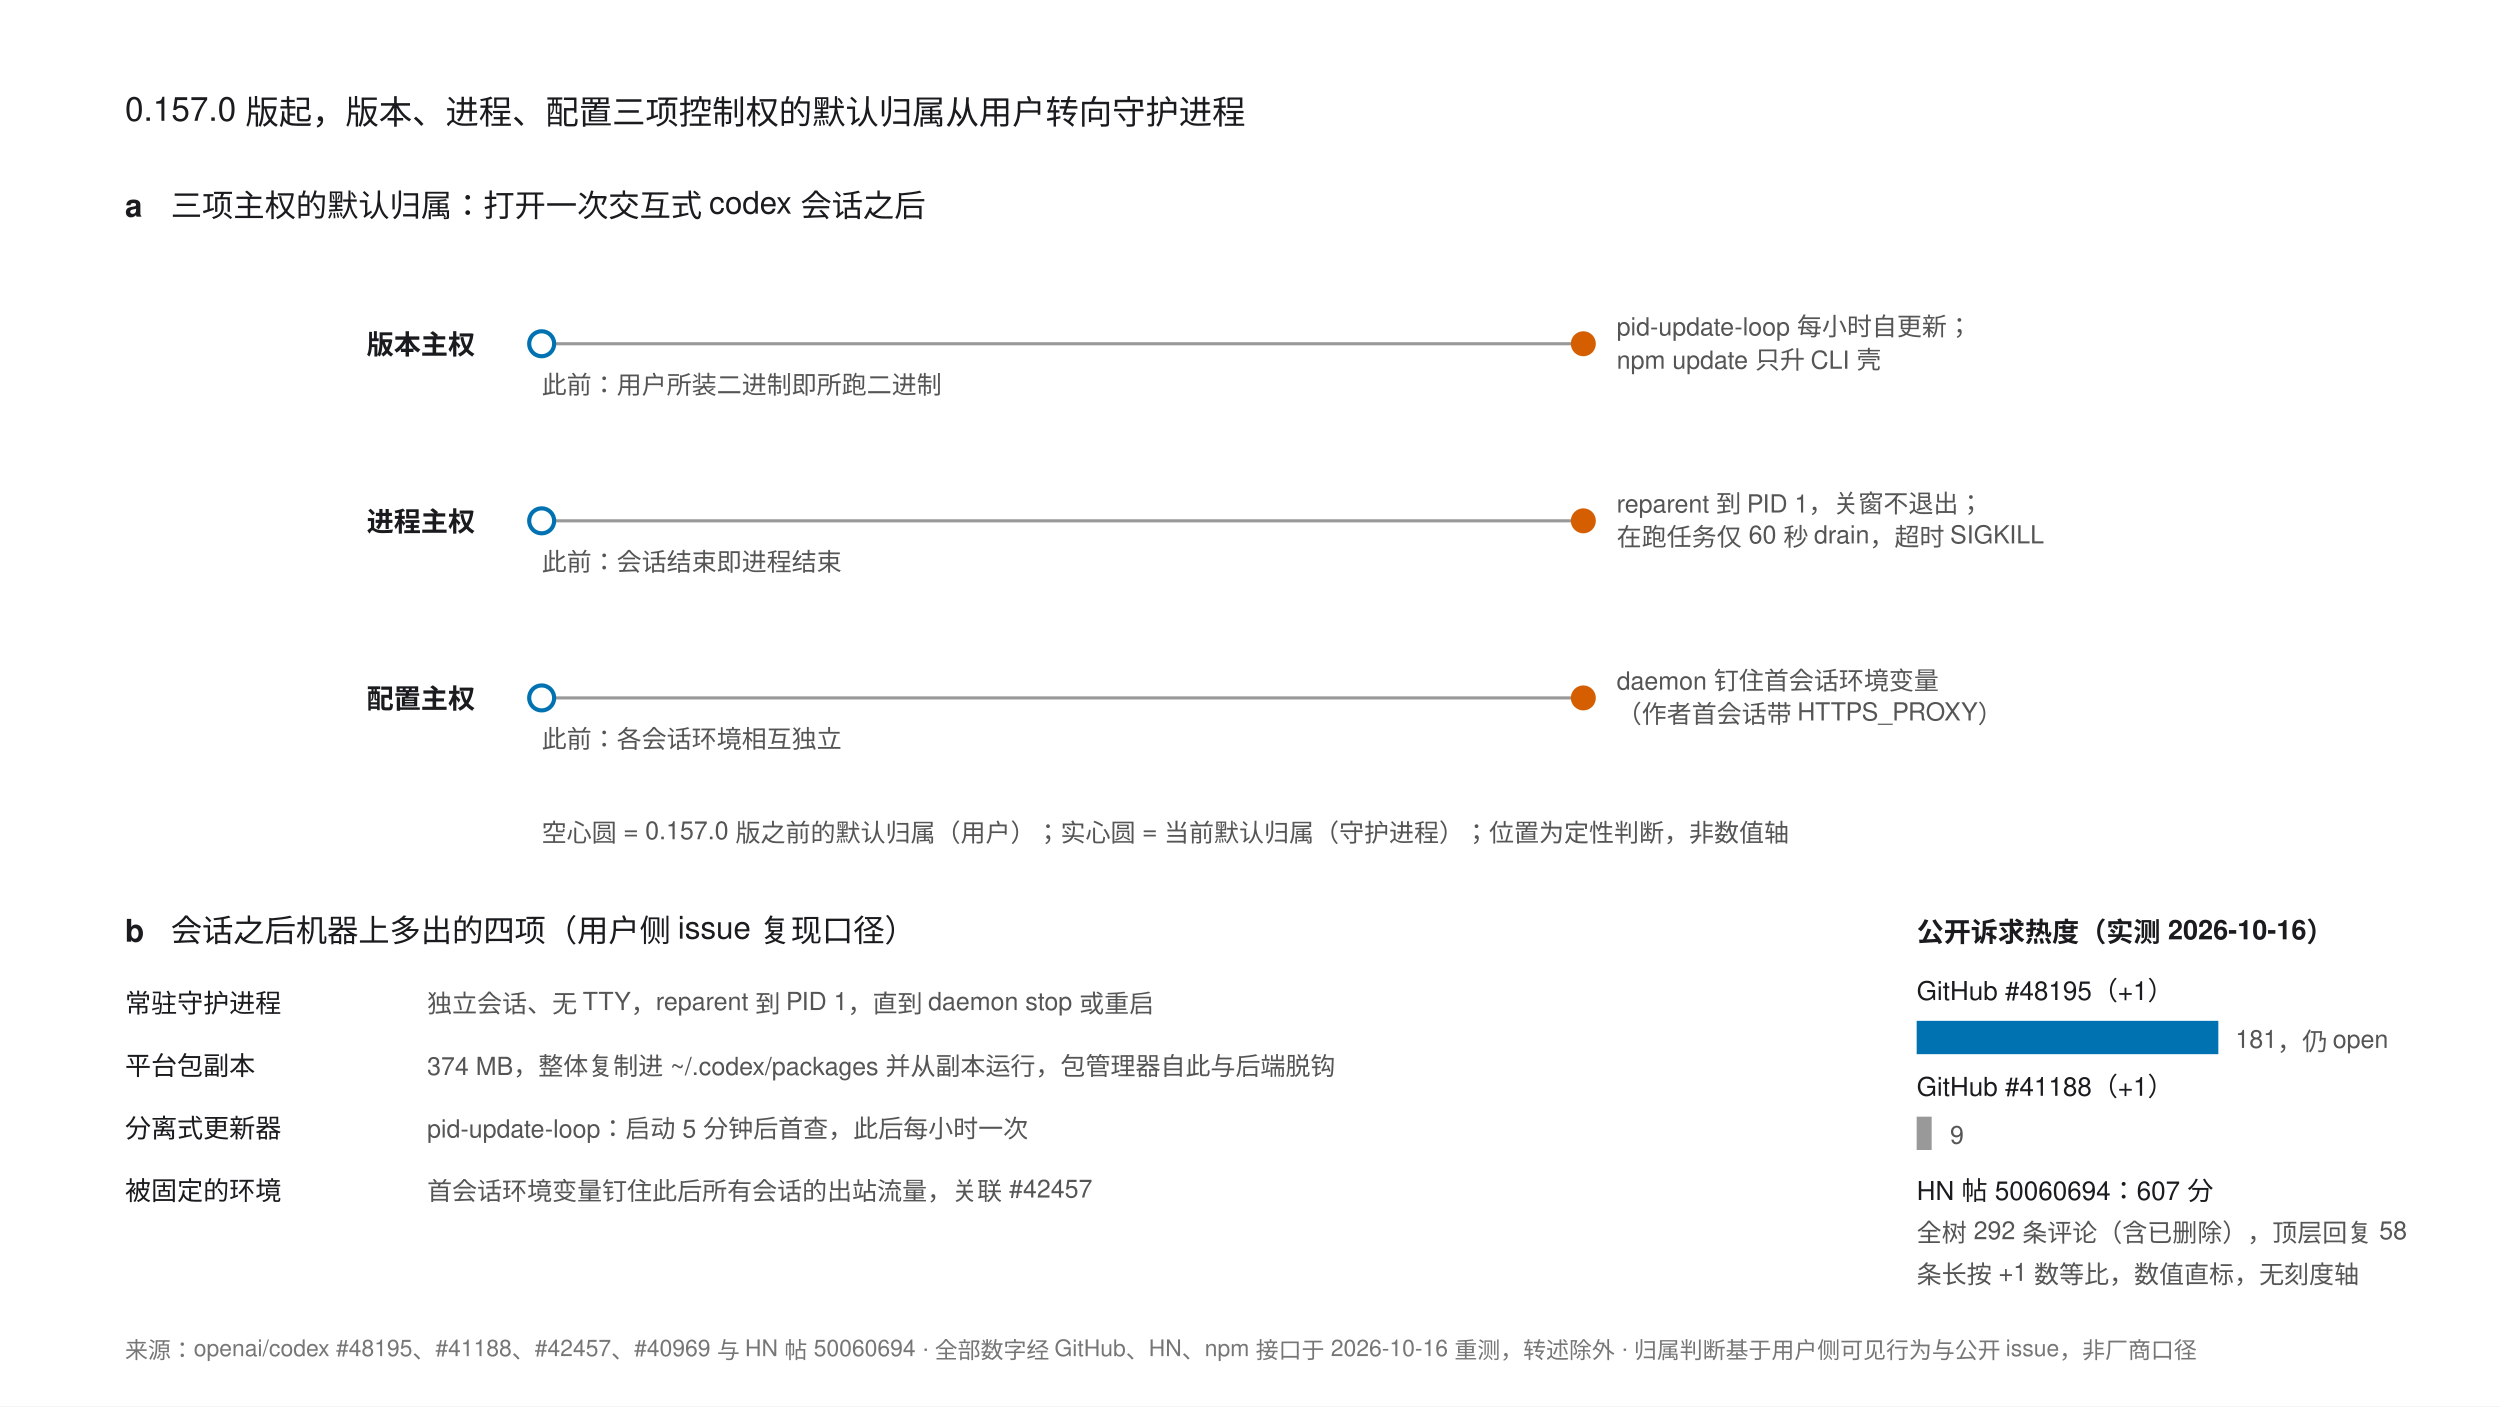
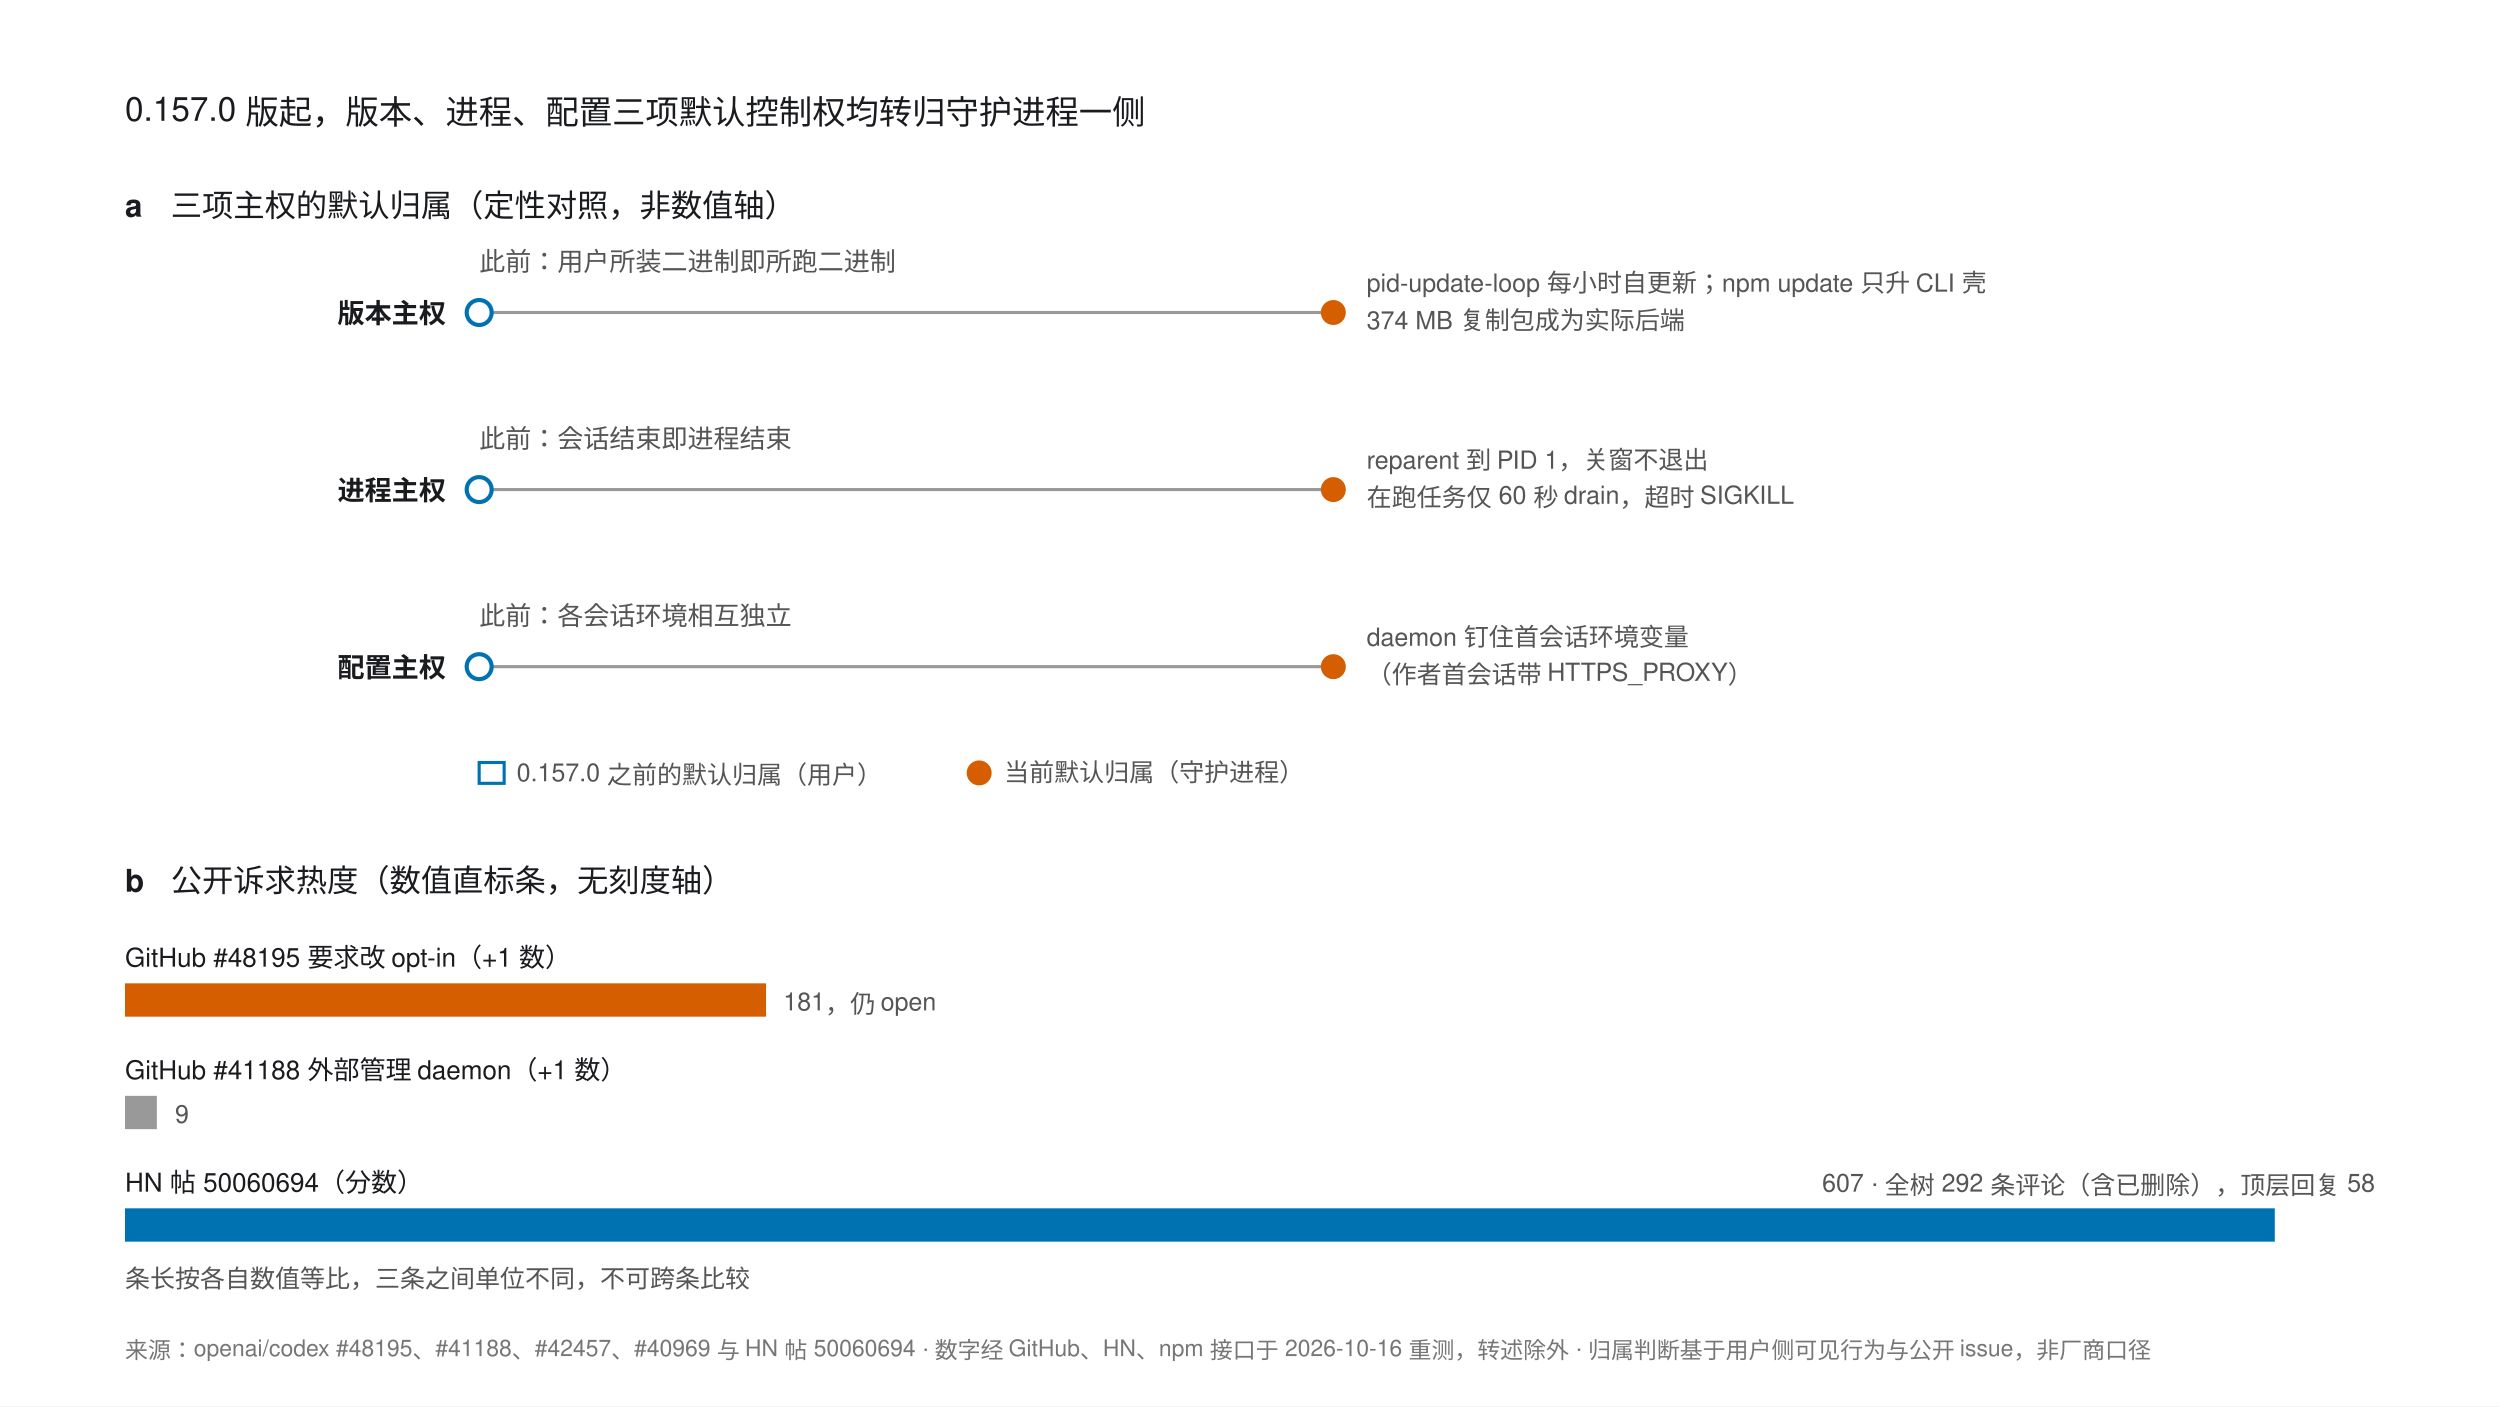
- <svg xmlns="http://www.w3.org/2000/svg" width="1200" height="675" viewBox="0 0 1200 675" font-family="'Helvetica Neue',Helvetica,Arial,'PingFang SC',sans-serif">
+ <svg xmlns="http://www.w3.org/2000/svg" width="1200" height="675" viewBox="0 0 1200 675" font-family="'PingFang SC','Helvetica Neue',Helvetica,Arial,sans-serif">
  <rect width="1200" height="675" fill="#FFFFFF" />
-   <text x="60" y="58" font-size="16" fill="#1A1B1E">0.157.0 版起，版本、进程、配置三项控制权的默认归属从用户转向守护进程</text>
+   <text x="60" y="58" font-size="16" fill="#1A1B1E">0.157.0 版起，版本、进程、配置三项默认控制权均转归守护进程一侧</text>
  <text x="60" y="104" font-size="15" font-weight="bold" fill="#1A1B1E">a</text>
-   <text x="82" y="104" font-size="15" fill="#1A1B1E">三项主权的默认归属：打开一次交互式 codex 会话之后</text>
-   <text x="228" y="170" font-size="13" fill="#1A1B1E" font-weight="bold" text-anchor="end">版本主权</text>
-   <line x1="260" y1="165" x2="760" y2="165" stroke="#999999" stroke-width="1.5" />
-   <circle cx="260" cy="165" r="6" fill="#FFFFFF" stroke="#0072B2" stroke-width="2" />
-   <circle cx="760" cy="165" r="6" fill="#D55E00" />
-   <text x="776" y="161" font-size="12" fill="#555">pid-update-loop 每小时自更新；</text>
-   <text x="776" y="177" font-size="12" fill="#555">npm update 只升 CLI 壳</text>
-   <text x="260" y="189" font-size="12" fill="#555">此前：用户所装二进制即所跑二进制</text>
-   <text x="228" y="255" font-size="13" fill="#1A1B1E" font-weight="bold" text-anchor="end">进程主权</text>
-   <line x1="260" y1="250" x2="760" y2="250" stroke="#999999" stroke-width="1.5" />
-   <circle cx="260" cy="250" r="6" fill="#FFFFFF" stroke="#0072B2" stroke-width="2" />
-   <circle cx="760" cy="250" r="6" fill="#D55E00" />
-   <text x="776" y="246" font-size="12" fill="#555">reparent 到 PID 1，关窗不退出；</text>
-   <text x="776" y="262" font-size="12" fill="#555">在跑任务仅 60 秒 drain，超时 SIGKILL</text>
-   <text x="260" y="274" font-size="12" fill="#555">此前：会话结束即进程结束</text>
-   <text x="228" y="340" font-size="13" fill="#1A1B1E" font-weight="bold" text-anchor="end">配置主权</text>
-   <line x1="260" y1="335" x2="760" y2="335" stroke="#999999" stroke-width="1.5" />
-   <circle cx="260" cy="335" r="6" fill="#FFFFFF" stroke="#0072B2" stroke-width="2" />
-   <circle cx="760" cy="335" r="6" fill="#D55E00" />
-   <text x="776" y="331" font-size="12" fill="#555">daemon 钉住首会话环境变量</text>
-   <text x="776" y="347" font-size="12" fill="#555">（作者首会话带 HTTPS_PROXY）</text>
-   <text x="260" y="359" font-size="12" fill="#555">此前：各会话环境相互独立</text>
-   <text x="260" y="404" font-size="12" fill="#555">空心圆 = 0.157.0 版之前的默认归属（用户）；实心圆 = 当前默认归属（守护进程）；位置为定性判断，非数值轴</text>
-   <text x="60" y="452" font-size="15" font-weight="bold" fill="#1A1B1E">b</text>
-   <text x="82" y="452" font-size="15" fill="#1A1B1E">会话之后机器上多出的四项（用户侧 issue 复现口径）</text>
-   <g font-size="12.5" fill="#1A1B1E">
-     <text x="60" y="486">常驻守护进程</text>
-     <text x="205" y="486" font-size="12" fill="#555">独立会话、无 TTY，reparent 到 PID 1，直到 daemon stop 或重启</text>
-     <text x="60" y="516">平台包副本</text>
-     <text x="205" y="516" font-size="12" fill="#555">374 MB，整体复制进 ~/.codex/packages 并从副本运行，包管理器自此与后端脱钩</text>
-     <text x="60" y="546">分离式更新器</text>
-     <text x="205" y="546" font-size="12" fill="#555">pid-update-loop：启动 5 分钟后首查，此后每小时一次</text>
-     <text x="60" y="576">被固定的环境</text>
-     <text x="205" y="576" font-size="12" fill="#555">首会话环境变量钉住此后所有会话的出站流量，关联 #42457</text>
+   <text x="82" y="104" font-size="15" fill="#1A1B1E">三项主权的默认归属（定性对照，非数值轴）</text>
+   <g stroke="#999999" stroke-width="1.5">
+     <line x1="230" y1="150" x2="640" y2="150" />
+     <line x1="230" y1="235" x2="640" y2="235" />
+     <line x1="230" y1="320" x2="640" y2="320" />
  </g>
-   <text x="920" y="452" font-size="13" fill="#1A1B1E" font-weight="bold">公开诉求热度（实测 2026-10-16）</text>
-   <text x="920" y="480" font-size="12.5" fill="#1A1B1E">GitHub #48195（+1）</text>
-   <rect x="920" y="490" width="144.8" height="16" fill="#0072B2" />
-   <text x="1073" y="503" font-size="12" fill="#555">181，仍 open</text>
-   <text x="920" y="526" font-size="12.5" fill="#1A1B1E">GitHub #41188（+1）</text>
-   <rect x="920" y="536" width="7.2" height="16" fill="#999999" />
-   <text x="936" y="549" font-size="12" fill="#555">9</text>
-   <text x="920" y="576" font-size="12.5" fill="#1A1B1E">HN 帖 50060694：607 分</text>
-   <text x="920" y="596" font-size="12" fill="#555">全树 292 条评论（含已删除），顶层回复 58</text>
-   <text x="920" y="616" font-size="12" fill="#555">条长按 +1 数等比，数值直标，无刻度轴</text>
-   <text x="60" y="652" font-size="11" fill="#767676">来源：openai/codex #48195、#41188、#42457、#40969 与 HN 帖 50060694 · 全部数字经 GitHub、HN、npm 接口于 2026-10-16 重测，转述除外 · 归属判断基于用户侧可见行为与公开 issue，非厂商口径</text>
+   <circle cx="230" cy="150" r="6" fill="#FFFFFF" stroke="#0072B2" stroke-width="2" />
+   <circle cx="640" cy="150" r="6" fill="#D55E00" />
+   <circle cx="230" cy="235" r="6" fill="#FFFFFF" stroke="#0072B2" stroke-width="2" />
+   <circle cx="640" cy="235" r="6" fill="#D55E00" />
+   <circle cx="230" cy="320" r="6" fill="#FFFFFF" stroke="#0072B2" stroke-width="2" />
+   <circle cx="640" cy="320" r="6" fill="#D55E00" />
+   <g font-size="13" font-weight="bold" fill="#1A1B1E" text-anchor="end">
+     <text x="214" y="155">版本主权</text>
+     <text x="214" y="240">进程主权</text>
+     <text x="214" y="325">配置主权</text>
+   </g>
+   <g font-size="12.5" fill="#555555">
+     <text x="230" y="130">此前：用户所装二进制即所跑二进制</text>
+     <text x="230" y="215">此前：会话结束即进程结束</text>
+     <text x="230" y="300">此前：各会话环境相互独立</text>
+   </g>
+   <g font-size="12" fill="#555555">
+     <text x="656" y="140">pid-update-loop 每小时自更新；npm update 只升 CLI 壳</text>
+     <text x="656" y="158">374 MB 复制包成为实际后端</text>
+     <text x="656" y="225">reparent 到 PID 1，关窗不退出</text>
+     <text x="656" y="243">在跑任务仅 60 秒 drain，超时 SIGKILL</text>
+     <text x="656" y="310">daemon 钉住首会话环境变量</text>
+     <text x="656" y="328">（作者首会话带 HTTPS_PROXY）</text>
+   </g>
+   <g font-size="12" fill="#555555">
+     <rect x="230" y="366" width="12" height="10" fill="#FFFFFF" stroke="#0072B2" stroke-width="1.5" />
+     <text x="248" y="375">0.157.0 之前的默认归属（用户）</text>
+     <circle cx="470" cy="371" r="6" fill="#D55E00" />
+     <text x="482" y="375">当前默认归属（守护进程）</text>
+   </g>
+   <text x="60" y="428" font-size="15" font-weight="bold" fill="#1A1B1E">b</text>
+   <text x="82" y="428" font-size="15" fill="#1A1B1E">公开诉求热度（数值直标条，无刻度轴）</text>
+   <text x="60" y="464" font-size="12.5" fill="#1A1B1E">GitHub #48195 要求改 opt-in（+1 数）</text>
+   <rect x="60" y="472" width="307.7" height="16" fill="#D55E00" />
+   <text x="376" y="485" font-size="12" fill="#555555">181，仍 open</text>
+   <text x="60" y="518" font-size="12.5" fill="#1A1B1E">GitHub #41188 外部管理 daemon（+1 数）</text>
+   <rect x="60" y="526" width="15.3" height="16" fill="#999999" />
+   <text x="84" y="539" font-size="12" fill="#555555">9</text>
+   <text x="60" y="572" font-size="12.5" fill="#1A1B1E">HN 帖 50060694（分数）</text>
+   <rect x="60" y="580" width="1031.9" height="16" fill="#0072B2" />
+   <text x="1140" y="572" font-size="12" fill="#555555" text-anchor="end">607 · 全树 292 条评论（含已删除），顶层回复 58</text>
+   <text x="60" y="618" font-size="12" fill="#555555">条长按各自数值等比，三条之间单位不同，不可跨条比较</text>
+   <text x="60" y="652" font-size="11" fill="#767676">来源：openai/codex #48195、#41188、#42457、#40969 与 HN 帖 50060694 · 数字经 GitHub、HN、npm 接口于 2026-10-16 重测，转述除外 · 归属判断基于用户侧可见行为与公开 issue，非厂商口径</text>
</svg>
